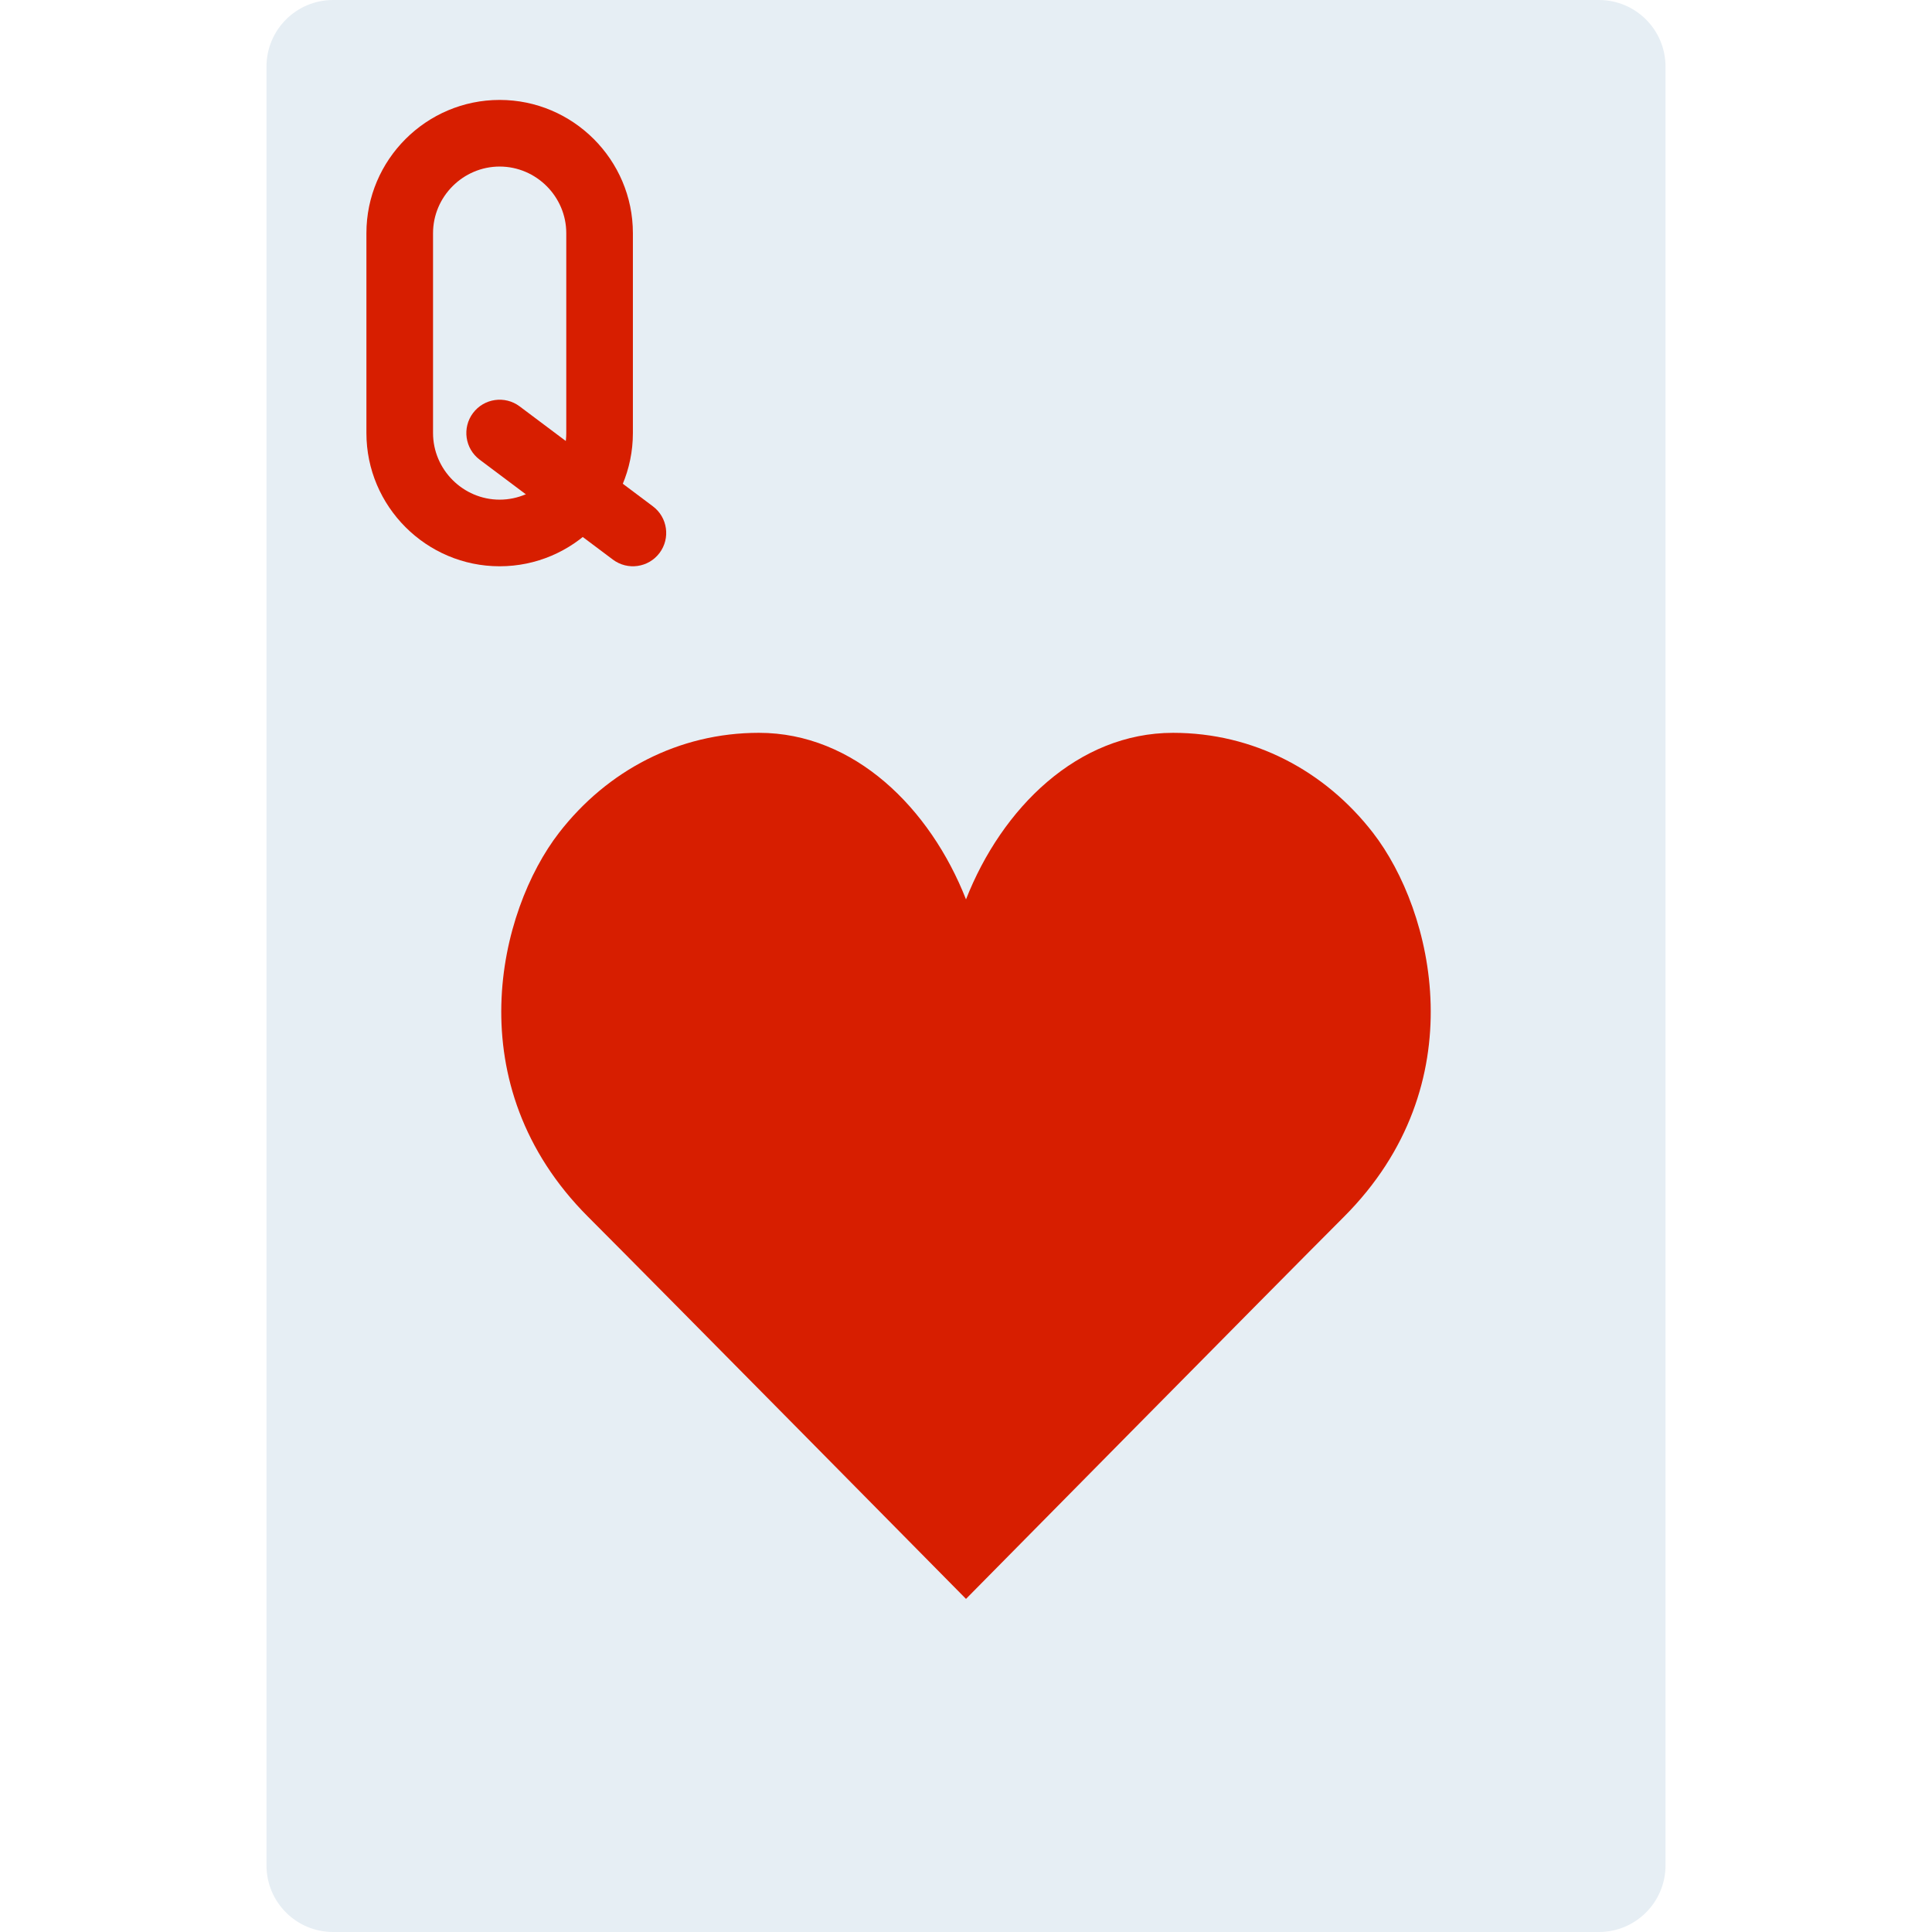
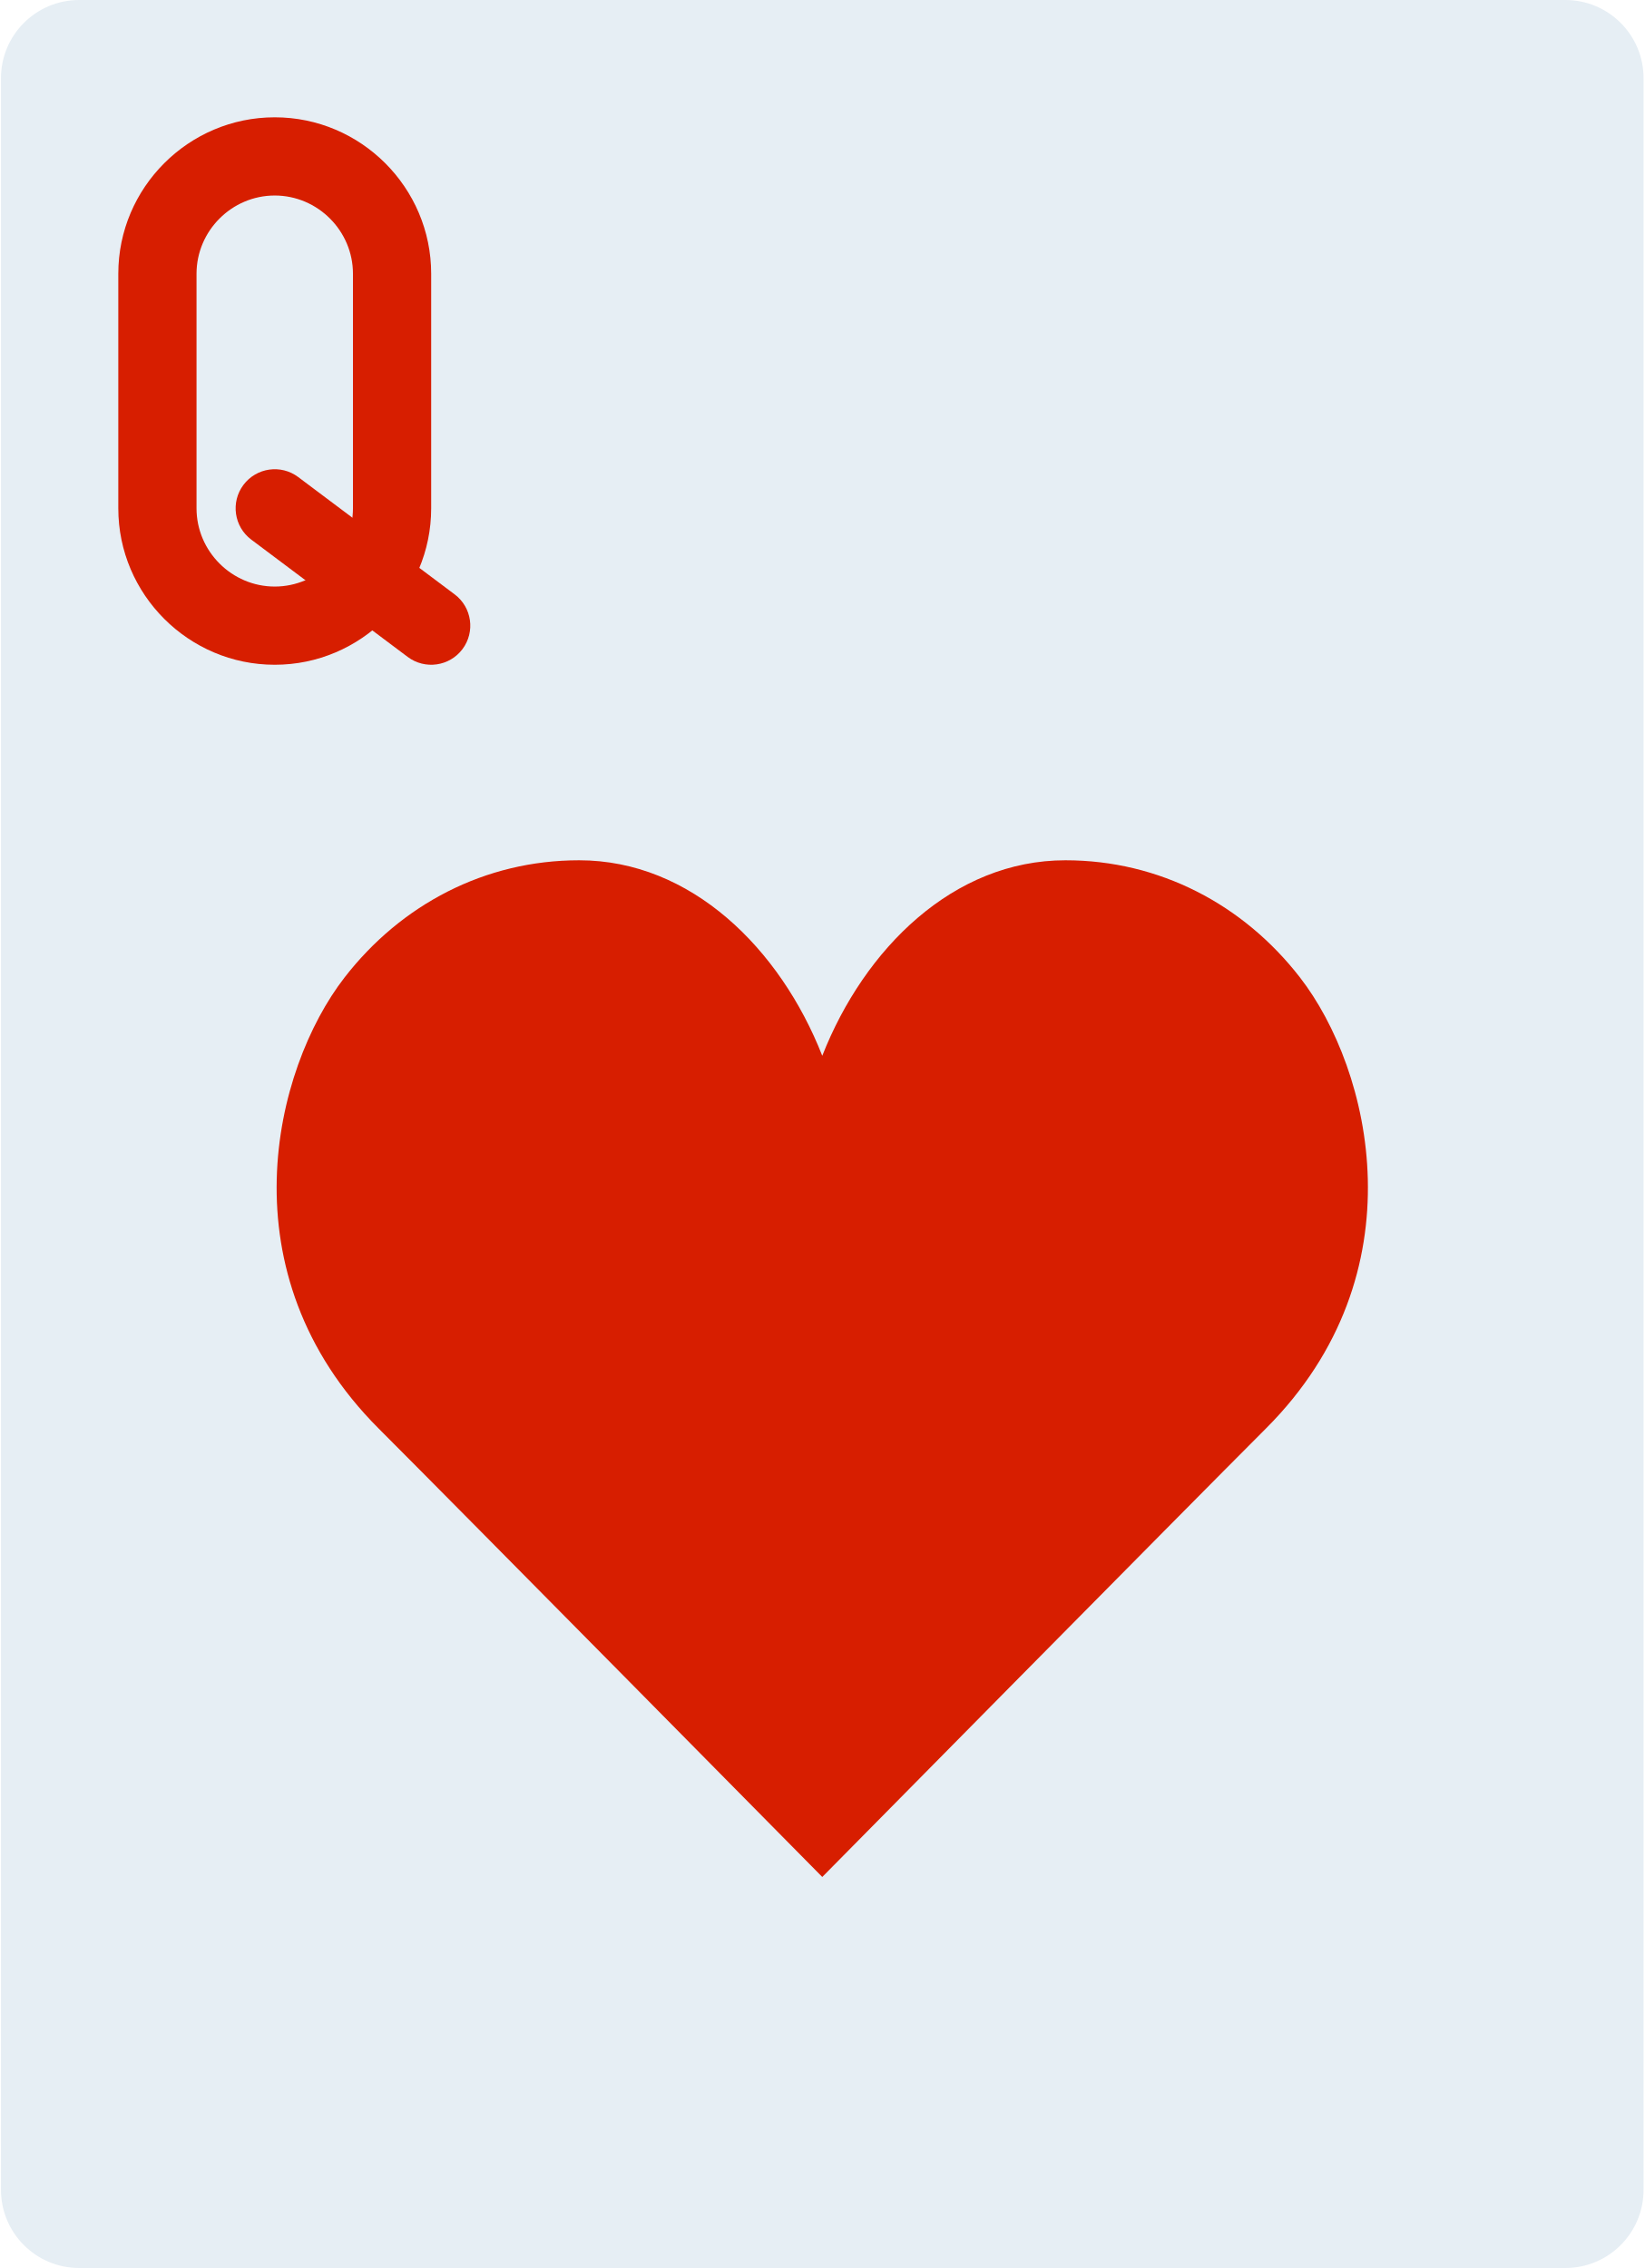
- <svg xmlns="http://www.w3.org/2000/svg" height="800px" width="800px" version="1.1" id="Layer_1" viewBox="0 0 512 512" xml:space="preserve">
-   <g>
-     <path style="fill:#E6EEF4;" d="M423.724,0H88.276c-9.754,0-17.655,7.901-17.655,17.655v476.69c0,9.754,7.901,17.655,17.655,17.655   h335.448c9.754,0,17.655-7.901,17.655-17.655V17.655C441.379,7.901,433.479,0,423.724,0" />
-     <g>
-       <path style="fill:#D71E00;" d="M256,238.345c9.507-24.214,29.625-44.138,54.881-44.138c21.257,0,40.201,9.993,52.966,26.483    c16.013,20.692,27.33,66.754-7.715,101.8C338.353,340.268,256,423.724,256,423.724s-82.353-83.456-100.131-101.235    c-35.046-35.046-23.729-81.108-7.715-101.8c12.765-16.49,31.709-26.483,52.966-26.483    C226.375,194.207,246.493,214.131,256,238.345" />
-       <path style="fill:#D71E00;" d="M97.103,61.793v52.966c0,19.441,15.869,35.31,35.31,35.31s35.31-15.869,35.31-35.31V61.793    c0-19.441-15.869-35.31-35.31-35.31S97.103,42.352,97.103,61.793z M150.069,61.793v52.966c0,9.69-7.965,17.655-17.655,17.655    c-9.69,0-17.655-7.965-17.655-17.655V61.793c0-9.69,7.965-17.655,17.655-17.655C142.104,44.138,150.069,52.103,150.069,61.793z" />
-       <path style="fill:#D71E00;" d="M162.428,148.303c3.9,2.925,9.433,2.135,12.359-1.766c2.925-3.9,2.135-9.433-1.766-12.359    l-35.31-26.483c-3.9-2.925-9.433-2.135-12.359,1.766c-2.925,3.9-2.135,9.433,1.766,12.359L162.428,148.303z" />
-     </g>
-   </g>
+ <svg xmlns="http://www.w3.org/2000/svg" width="580" height="800" viewBox="0 0 580 800" fill="none">
+   <path d="M552.069 0H27.931C12.691 0 0.345 12.345 0.345 27.586V772.414C0.345 787.655 12.691 800 27.931 800H552.069C567.309 800 579.655 787.655 579.655 772.414V27.586C579.655 12.345 567.311 0 552.069 0Z" fill="#E6EEF4" />
+   <path d="M290 372.414C304.855 334.58 336.289 303.448 375.751 303.448C408.965 303.448 438.565 319.062 458.511 344.828C483.531 377.159 501.214 449.131 446.456 503.891C418.676 531.669 290 662.069 290 662.069C290 662.069 161.323 531.669 133.545 503.889C78.786 449.13 96.469 377.158 121.49 344.826C141.436 319.061 171.036 303.447 204.25 303.447C243.711 303.448 275.145 334.58 290 372.414Z" fill="#D71E00" />
+   <path d="M41.723 96.552V179.311C41.723 209.687 66.519 234.483 96.895 234.483C127.272 234.483 152.067 209.687 152.067 179.311V96.552C152.067 66.175 127.272 41.38 96.895 41.38C66.519 41.38 41.723 66.175 41.723 96.552ZM124.483 96.552V179.311C124.483 194.452 112.037 206.897 96.897 206.897C81.756 206.897 69.311 194.452 69.311 179.311V96.552C69.311 81.411 81.756 68.966 96.897 68.966C112.037 68.966 124.483 81.411 124.483 96.552Z" fill="#D71E00" />
+   <path d="M143.794 231.723C149.887 236.294 158.533 235.059 163.105 228.964C167.675 222.87 166.441 214.225 160.345 209.653L105.173 168.273C99.08 163.703 90.434 164.937 85.862 171.033C81.292 177.126 82.526 185.772 88.622 190.344L143.794 231.723Z" fill="#D71E00" />
</svg>
